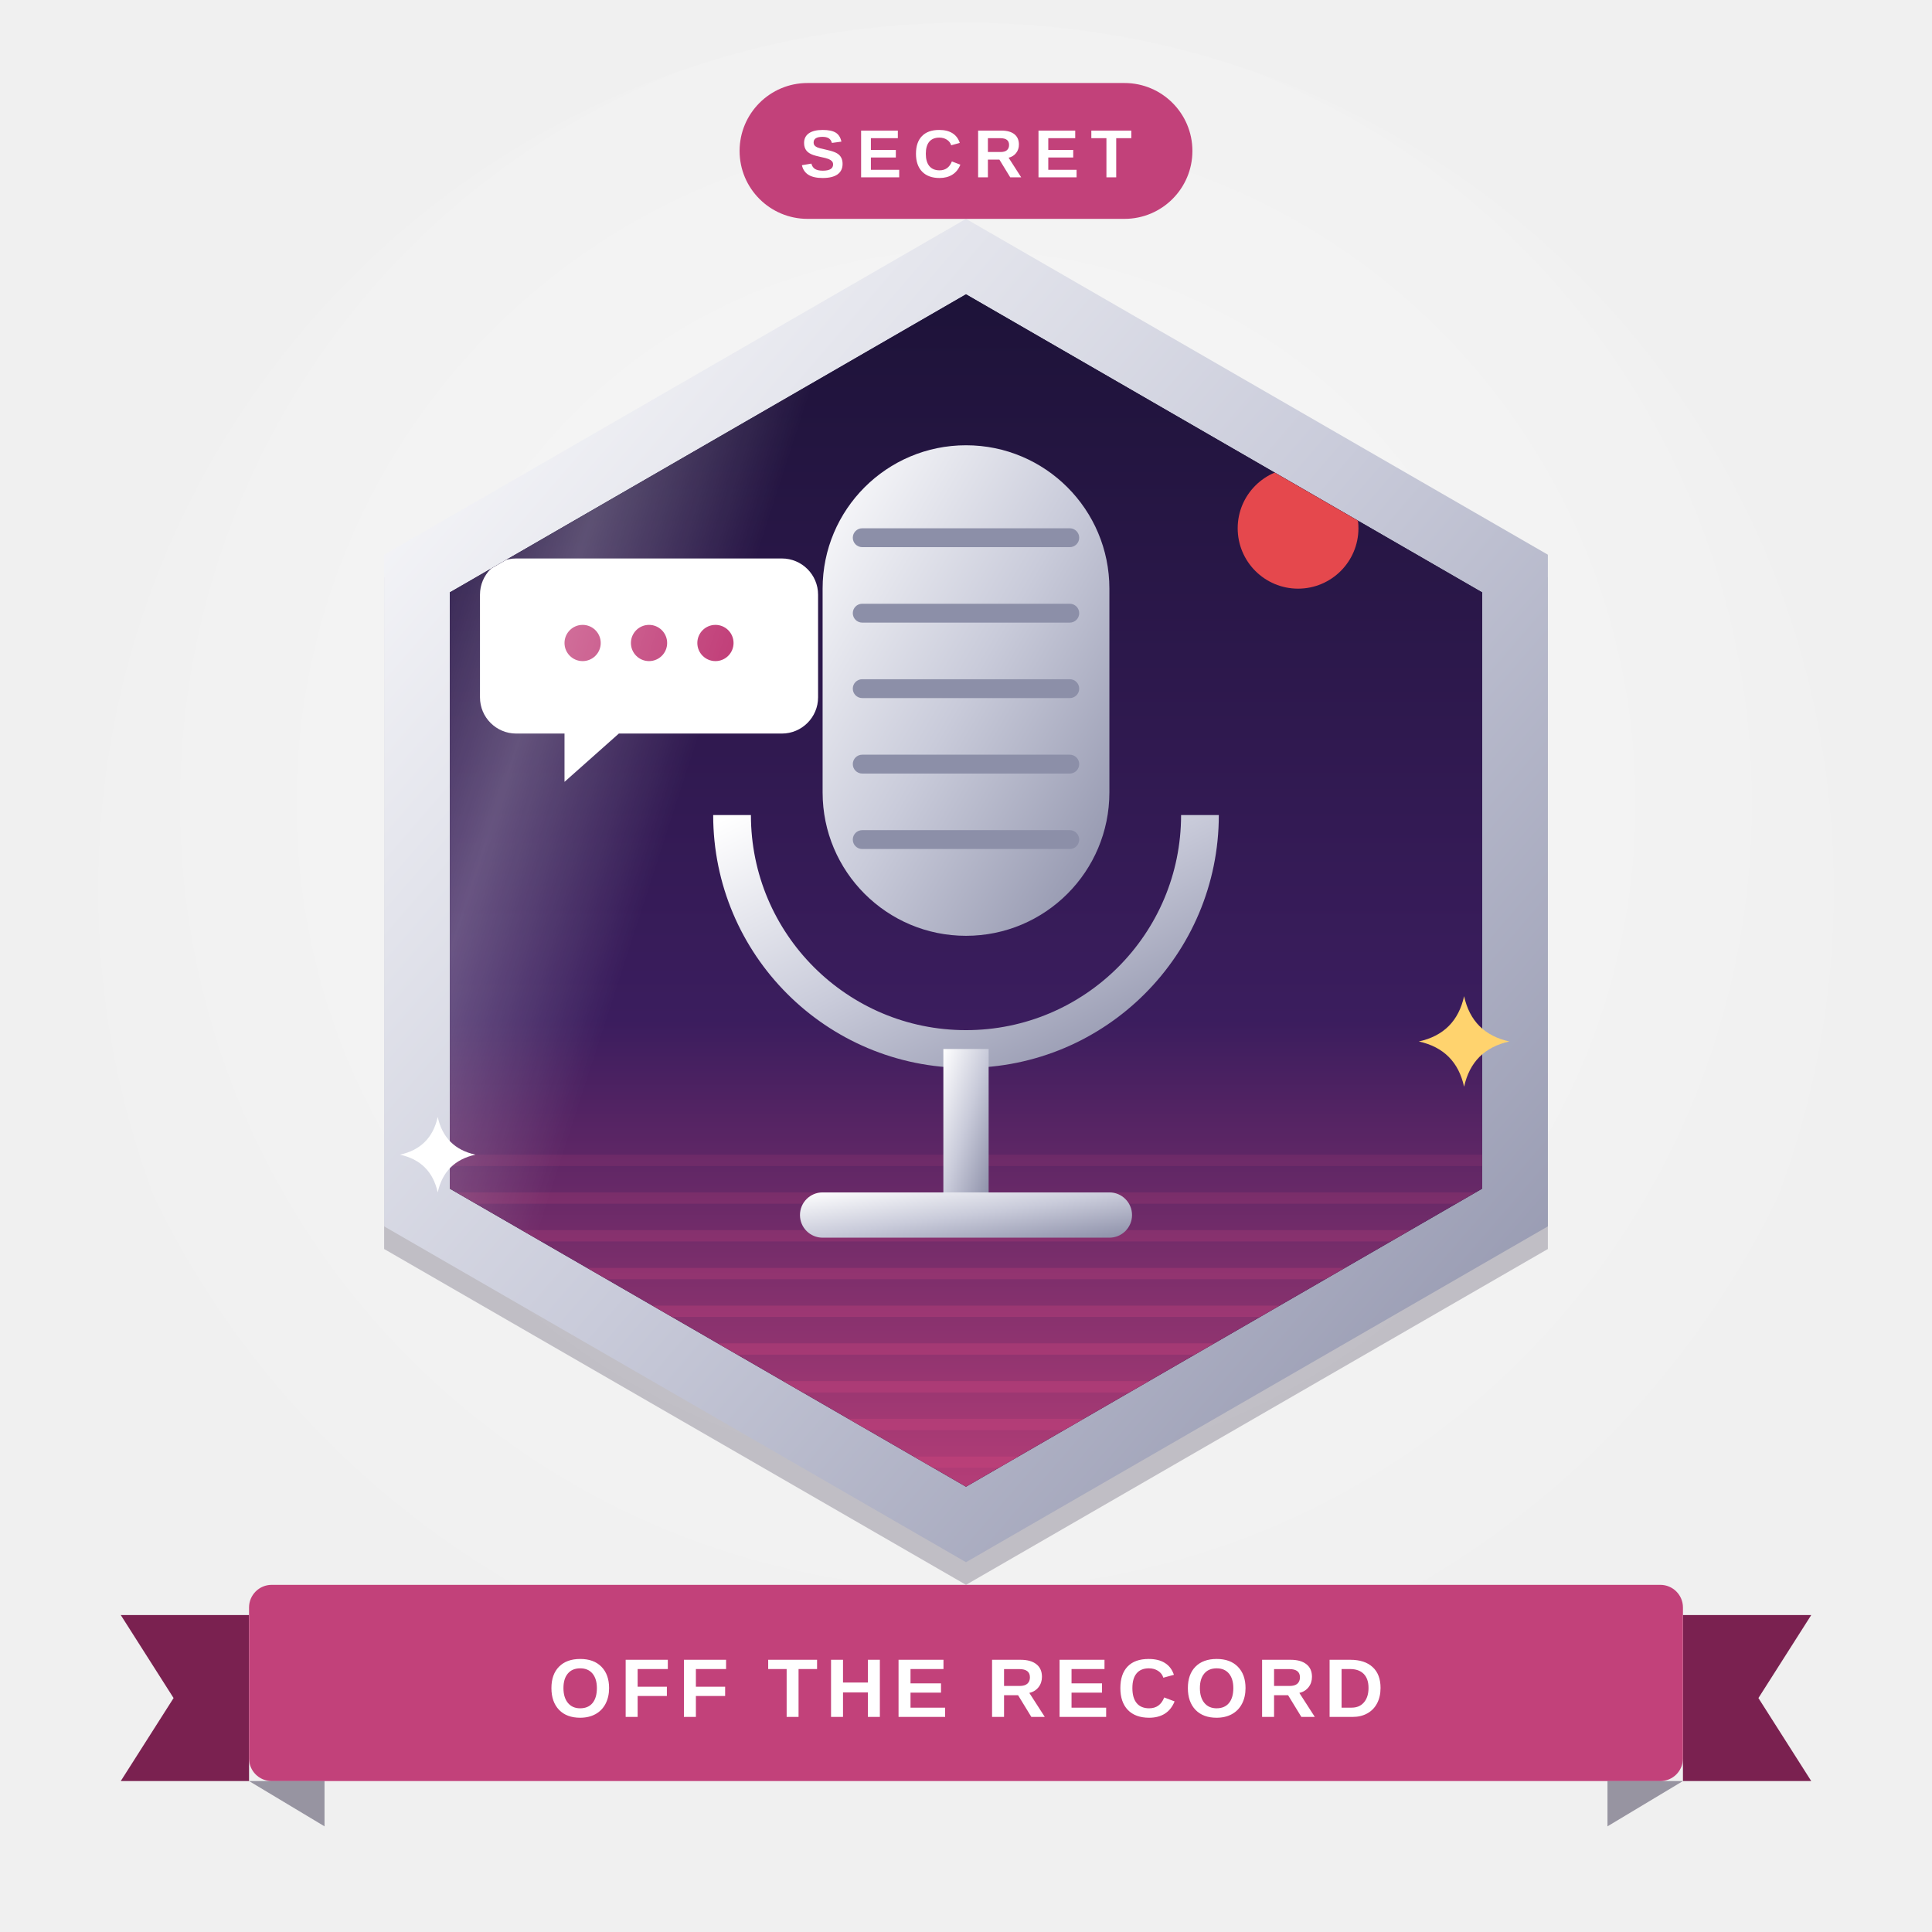
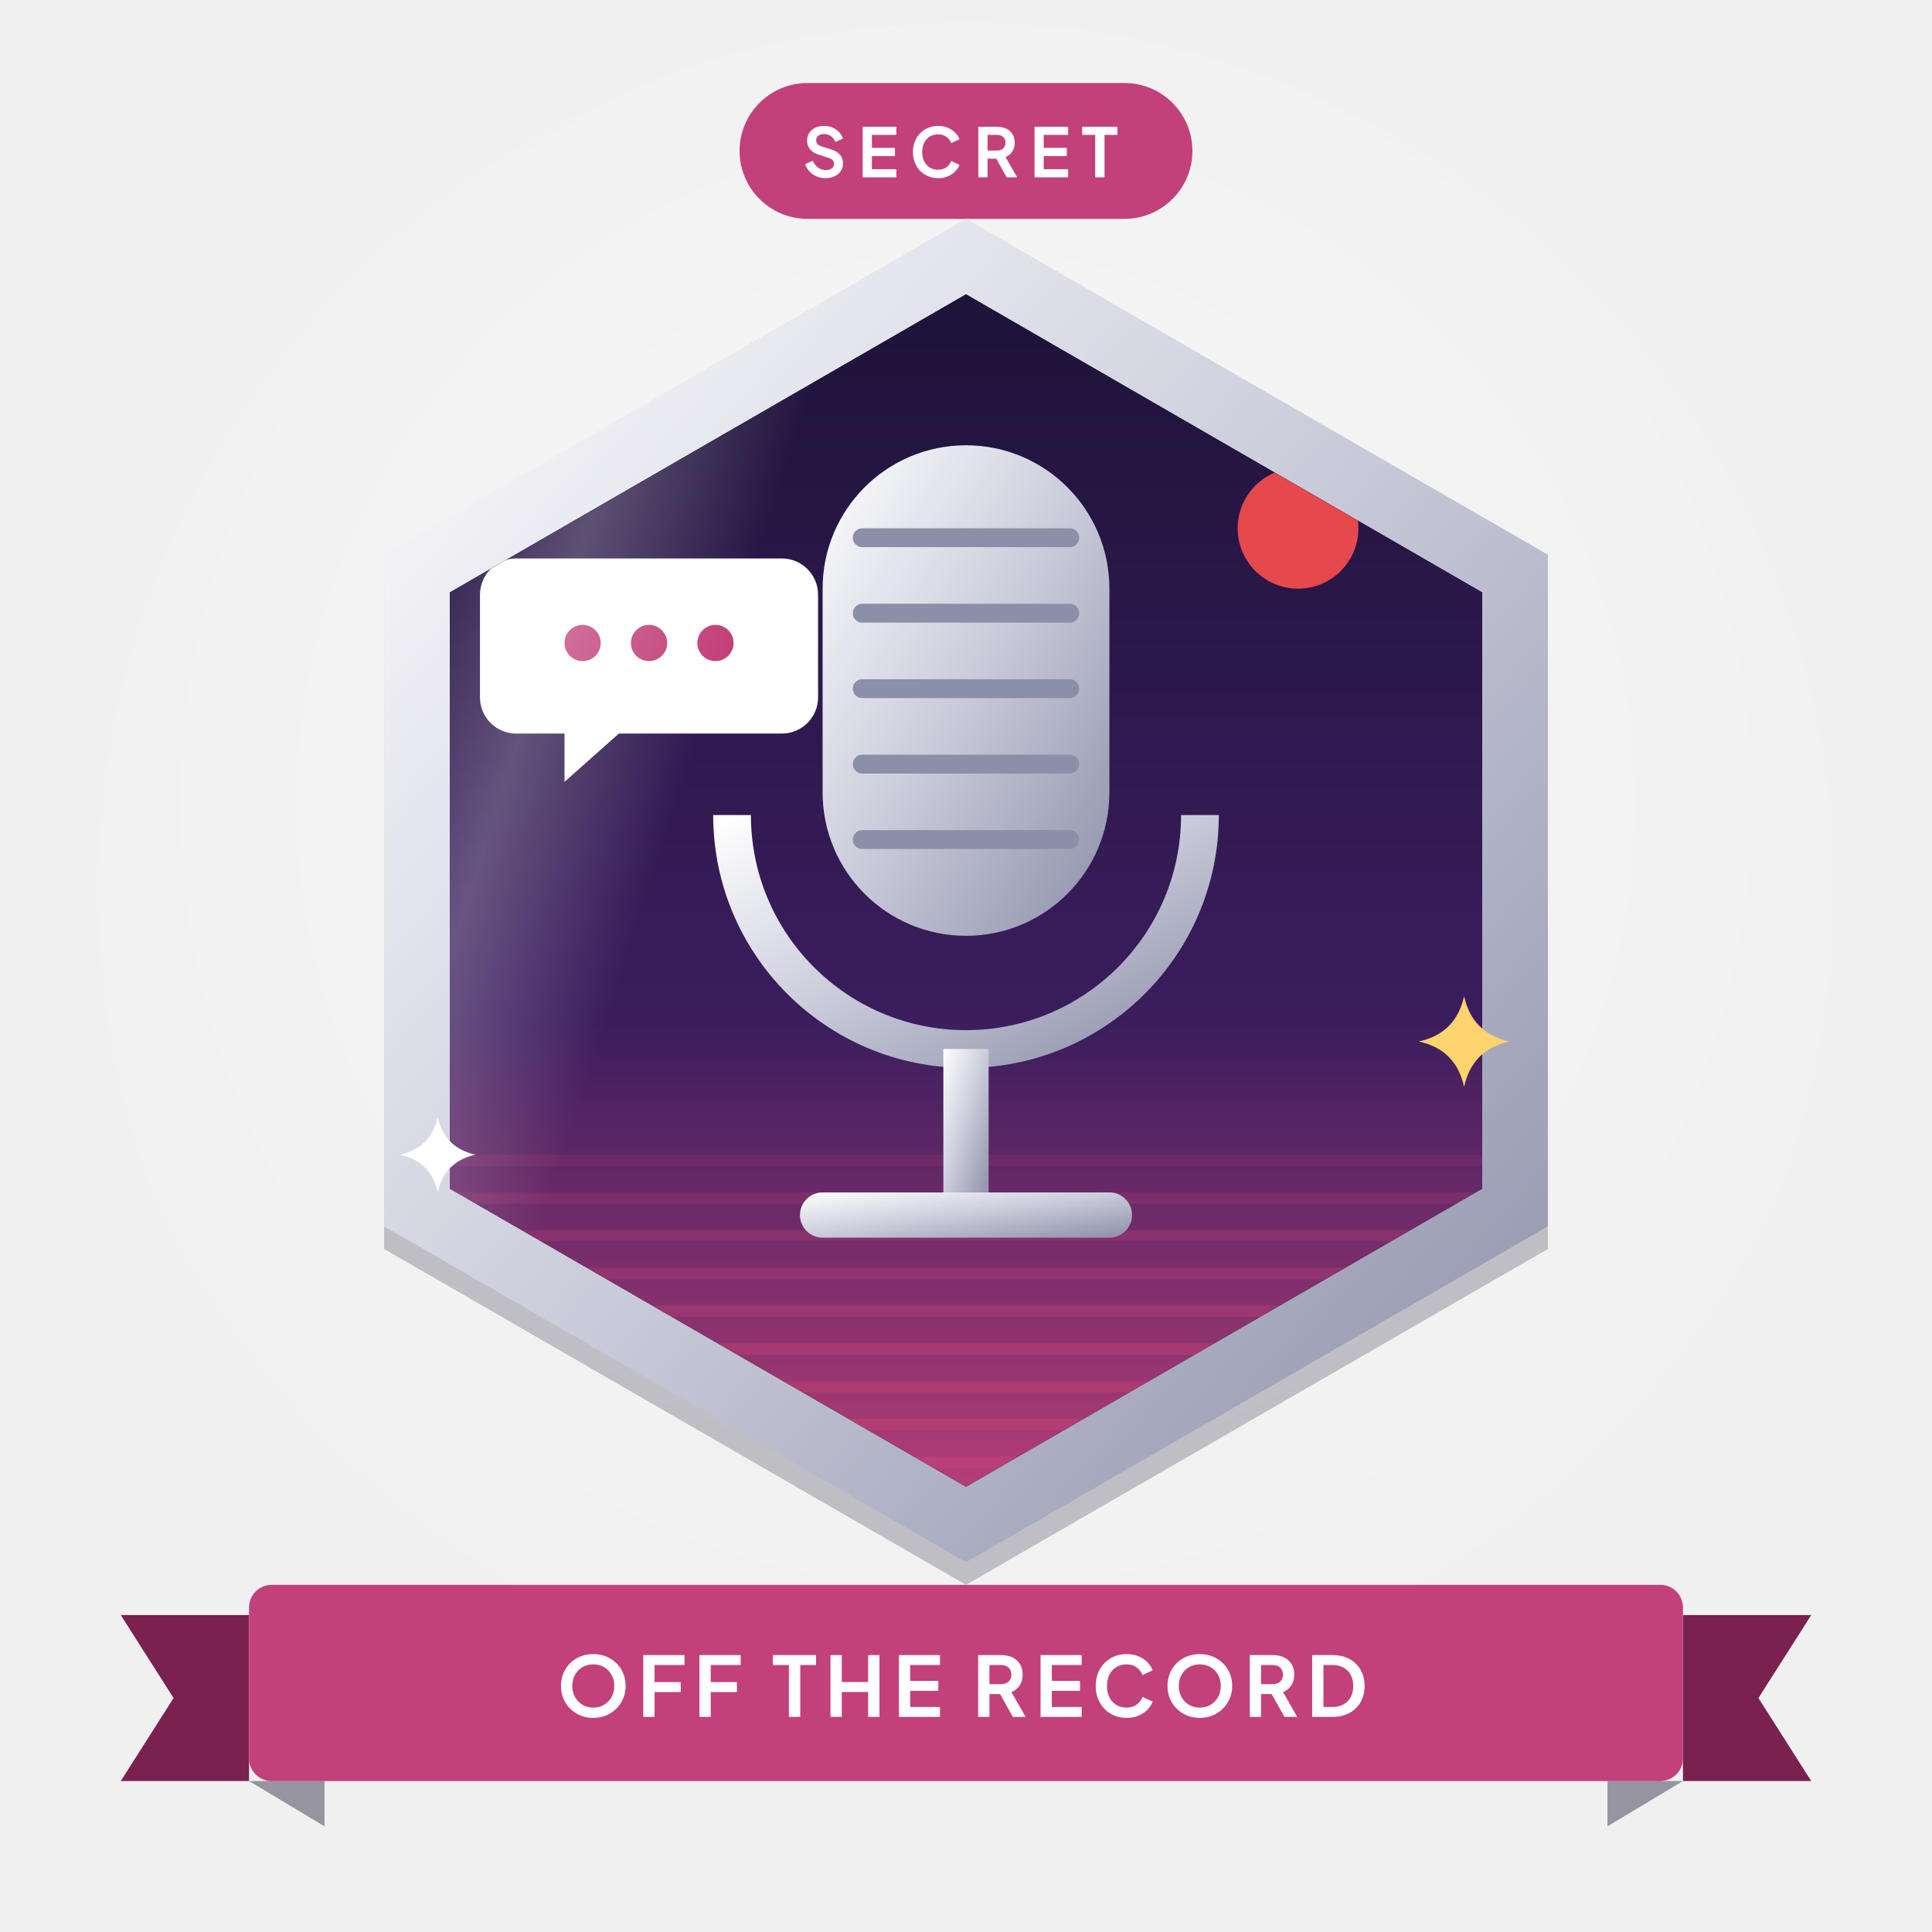
- <svg xmlns="http://www.w3.org/2000/svg" id="static" viewBox="0 0 512 512" width="512" height="512" font-family="Arial, Helvetica, sans-serif">
+ <svg xmlns="http://www.w3.org/2000/svg" id="static" viewBox="0 0 512 512" width="512" height="512">
  <style>
.a-blink{animation:a-blink 1.2s ease-in-out infinite}
.a-blink-slow{animation:a-blink 3s ease-in-out infinite}
.a-glow{animation:a-glow 5s ease-in-out infinite}
.a-pulse{animation:a-pulse 2.2s ease-in-out infinite}
.a-steam{animation:a-steam 2.8s ease-in-out infinite;transform-box:fill-box;transform-origin:center bottom}
.a-sway{animation:a-sway 6s ease-in-out infinite;transform-box:fill-box;transform-origin:center bottom}
.a-flutter{animation:a-flutter 4.5s ease-in-out infinite;transform-box:fill-box;transform-origin:center top}
.a-bounce{animation:a-bounce 2.6s ease-in-out infinite;transform-box:fill-box;transform-origin:center}
.a-ring{animation:a-ring 1.2s ease-in-out infinite;transform-box:fill-box;transform-origin:center}
.a-wave{animation:a-wave 1.2s ease-out infinite}
.a-grow{animation:a-grow .9s ease-in-out infinite;transform-box:fill-box;transform-origin:center}
.a-shimmer{animation:a-shimmer 3.5s ease-in-out infinite}
.d1{animation-delay:.35s}.d2{animation-delay:.7s}
@keyframes a-blink{0%,100%{opacity:1}50%{opacity:.2}}
@keyframes a-glow{0%,100%{opacity:1}50%{opacity:.65}}
@keyframes a-pulse{0%,100%{opacity:1}50%{opacity:.45}}
@keyframes a-steam{0%{opacity:0;transform:translateY(6px)}40%{opacity:.9}100%{opacity:0;transform:translateY(-10px)}}
@keyframes a-sway{0%,100%{transform:rotate(0)}50%{transform:rotate(1.6deg)}}
@keyframes a-flutter{0%,100%{transform:rotate(0)}50%{transform:rotate(-1.4deg)}}
@keyframes a-bounce{0%,70%,100%{transform:scale(1)}80%{transform:scale(1.18)}90%{transform:scale(.95)}}
@keyframes a-ring{0%,100%{transform:rotate(0)}10%{transform:rotate(-2.5deg)}20%{transform:rotate(2.5deg)}30%{transform:rotate(-2.5deg)}40%{transform:rotate(0)}}
@keyframes a-wave{0%{opacity:0}30%{opacity:1}100%{opacity:0}}
@keyframes a-grow{0%,100%{transform:scale(1)}50%{transform:scale(1.12)}}
@keyframes a-shimmer{0%,100%{opacity:.55}50%{opacity:1}}
@media (prefers-reduced-motion: reduce){*{animation:none!important}}
#static:target *{animation:none!important}
</style>
  <g id="item-odznaka" transform="translate(0 0) scale(1)">
    <defs>
      <linearGradient id="h-gold-odznaka" x1="0" y1="0" x2="1" y2="1">
        <stop offset="0" stop-color="#FFF1A8" />
        <stop offset="0.45" stop-color="#F2C94C" />
        <stop offset="0.7" stop-color="#C9962B" />
        <stop offset="1" stop-color="#FFE38A" />
      </linearGradient>
      <linearGradient id="h-silver-odznaka" x1="0" y1="0" x2="1" y2="1">
        <stop offset="0" stop-color="#FFFFFF" />
        <stop offset="0.5" stop-color="#C9CBDA" />
        <stop offset="1" stop-color="#8C8FA8" />
      </linearGradient>
      <linearGradient id="h-sapphire-odznaka" x1="0" y1="0" x2="0" y2="1">
        <stop offset="0" stop-color="#4FB3E8" />
        <stop offset="1" stop-color="#123F7A" />
      </linearGradient>
      <linearGradient id="h-enamel-odznaka" x1="0" y1="0" x2="0" y2="1">
        <stop offset="0" stop-color="#8A7BFF" />
        <stop offset="1" stop-color="#3F32B5" />
      </linearGradient>
      <linearGradient id="h-neon-odznaka" x1="0" y1="0" x2="0" y2="1">
        <stop offset="0" stop-color="#1B1236" />
        <stop offset="0.6" stop-color="#3B1D5E" />
        <stop offset="1" stop-color="#C2417A" />
      </linearGradient>
      <radialGradient id="h-glow-odznaka" cx="0.5" cy="0.45" r="0.55">
        <stop offset="0" stop-color="#FFFFFF" stop-opacity="0.55" />
        <stop offset="1" stop-color="#FFFFFF" stop-opacity="0" />
      </radialGradient>
      <linearGradient id="h-shine-odznaka" x1="0" y1="0" x2="1" y2="0">
        <stop offset="0" stop-color="#FFFFFF" stop-opacity="0" />
        <stop offset="0.5" stop-color="#FFFFFF" stop-opacity="0.5" />
        <stop offset="1" stop-color="#FFFFFF" stop-opacity="0" />
      </linearGradient>
      <clipPath id="h-oct-odznaka">
        <polygon points="394.6,293.4 313.4,374.6 198.6,374.6 117.4,293.4 117.4,178.6 198.6,97.4 313.4,97.4 394.6,178.6" />
      </clipPath>
      <clipPath id="h-hex-odznaka">
        <polygon points="392.8,315.0 256.0,394.0 119.2,315.0 119.2,157.0 256.0,78.0 392.8,157.0" />
      </clipPath>
      <clipPath id="h-sh-odznaka">
        <path d="M256 68 L402 118 V246 C402 346, 326 396, 256 426 C186 396, 110 346, 110 246 V118 Z" />
      </clipPath>
    </defs>
    <circle cx="256" cy="236" r="230" fill="url(#h-glow-odznaka)" />
    <polygon points="410.2,331.0 256.0,420.0 101.8,331.0 101.8,153.0 256.0,64.0 410.2,153.0" fill="#2B2440" opacity="0.25" />
    <polygon points="410.2,325.0 256.0,414.0 101.8,325.0 101.8,147.0 256.0,58.0 410.2,147.0" fill="url(#h-silver-odznaka)" />
    <polygon points="392.8,315.0 256.0,394.0 119.2,315.0 119.2,157.0 256.0,78.0 392.8,157.0" fill="#1B1236" />
    <g clip-path="url(#h-hex-odznaka)">
      <rect x="86" y="66" width="340" height="340" fill="url(#h-neon-odznaka)" />
      <rect x="106" y="306" width="300" height="3" fill="#C2417A" opacity="0.15" />
      <rect x="106" y="316" width="300" height="3" fill="#C2417A" opacity="0.2" />
      <rect x="106" y="326" width="300" height="3" fill="#C2417A" opacity="0.25" />
      <rect x="106" y="336" width="300" height="3" fill="#C2417A" opacity="0.3" />
      <rect x="106" y="346" width="300" height="3" fill="#C2417A" opacity="0.35" />
      <rect x="106" y="356" width="300" height="3" fill="#C2417A" opacity="0.4" />
      <rect x="106" y="366" width="300" height="3" fill="#C2417A" opacity="0.45" />
      <rect x="106" y="376" width="300" height="3" fill="#C2417A" opacity="0.5" />
      <rect x="106" y="386" width="300" height="3" fill="#C2417A" opacity="0.55" />
      <rect x="218" y="118" width="76" height="130" rx="38" fill="url(#h-silver-odznaka)" />
      <rect x="226" y="140" width="60" height="5" rx="2.5" fill="#8C8FA8" />
      <rect x="226" y="160" width="60" height="5" rx="2.5" fill="#8C8FA8" />
      <rect x="226" y="180" width="60" height="5" rx="2.5" fill="#8C8FA8" />
      <rect x="226" y="200" width="60" height="5" rx="2.5" fill="#8C8FA8" />
      <rect x="226" y="220" width="60" height="5" rx="2.5" fill="#8C8FA8" />
      <path d="M194 216 a62 62 0 0 0 124 0" fill="none" stroke="url(#h-silver-odznaka)" stroke-width="10" />
      <rect x="250" y="278" width="12" height="40" fill="url(#h-silver-odznaka)" />
      <rect x="212" y="316" width="88" height="12" rx="6" fill="url(#h-silver-odznaka)" />
      <circle class="a-blink" cx="344" cy="140" r="16" fill="#E5484D" />
      <g transform="translate(172 172) scale(0.8)">
        <path d="M-44 -30 h88 a12 12 0 0 1 12 12 v34 a12 12 0 0 1 -12 12 h-54 l-18 16 v-16 h-16 a12 12 0 0 1 -12 -12 v-34 a12 12 0 0 1 12 -12 z" fill="#FFFFFF" />
        <circle cx="-22" cy="-2" r="6" fill="#C2417A" />
        <circle cx="0" cy="-2" r="6" fill="#C2417A" />
        <circle cx="22" cy="-2" r="6" fill="#C2417A" />
      </g>
      <rect x="86" y="66" width="90" height="340" fill="url(#h-shine-odznaka)" transform="rotate(18 256 236)" opacity="0.5" />
    </g>
    <path d="M388 264 q2.16 9.84 12 12 q-9.84 2.16 -12 12 q-2.16 -9.84 -12 -12 q9.84 -2.16 12 -12 z" fill="#FFD36E" />
    <path d="M116 296 q1.8 8.2 10 10 q-8.2 1.8 -10 10 q-1.8 -8.2 -10 -10 q8.2 -1.8 10 -10 z" fill="#FFFFFF" />
    <rect x="196" y="22" width="120" height="36" rx="18" fill="#C2417A" />
-     <text x="256" y="47" font-size="18" fill="#FFFFFF" font-weight="bold" text-anchor="middle" letter-spacing="3">SECRET</text>
+     <path d="M218.76 47.22L218.76 47.22Q217.48 47.22 216.39 46.75Q215.30 46.28 214.52 45.44Q213.74 44.61 213.38 43.49L213.38 43.49L215.41 42.61Q215.90 43.78 216.81 44.43Q217.73 45.07 218.88 45.07L218.88 45.07Q219.84 45.07 220.42 44.63Q221.01 44.19 221.01 43.44L221.01 43.44Q221.01 42.84 220.66 42.46Q220.31 42.09 219.60 41.85L219.60 41.85L217.03 41.02Q215.46 40.52 214.67 39.56Q213.88 38.59 213.88 37.28L213.88 37.28Q213.88 36.13 214.45 35.25Q215.01 34.36 216.02 33.87Q217.03 33.37 218.36 33.37L218.36 33.37Q220.16 33.37 221.51 34.29Q222.86 35.21 223.40 36.72L223.40 36.72L221.39 37.62Q220.99 36.63 220.20 36.07Q219.41 35.52 218.36 35.52L218.36 35.52Q217.43 35.52 216.86 35.97Q216.29 36.43 216.29 37.17L216.29 37.17Q216.29 38.34 217.75 38.81L217.75 38.81L220.22 39.58Q223.42 40.61 223.42 43.29L223.42 43.29Q223.42 44.44 222.83 45.33Q222.23 46.21 221.18 46.71Q220.13 47.22 218.76 47.22ZM237.53 47L228.62 47L228.62 33.59L237.53 33.59L237.53 35.75L231.06 35.75L231.06 39.19L237.17 39.19L237.17 41.35L231.06 41.35L231.06 44.84L237.53 44.84L237.53 47ZM248.63 47.22L248.63 47.22Q247.19 47.22 245.96 46.70Q244.74 46.19 243.83 45.25Q242.92 44.32 242.43 43.05Q241.93 41.78 241.93 40.29L241.93 40.29Q241.93 38.79 242.43 37.53Q242.92 36.27 243.83 35.34Q244.74 34.40 245.96 33.89Q247.19 33.37 248.63 33.37L248.63 33.37Q250.05 33.37 251.20 33.86Q252.35 34.35 253.14 35.15Q253.94 35.95 254.28 36.90L254.28 36.90L252.08 37.93Q251.70 36.92 250.80 36.26Q249.90 35.61 248.63 35.61L248.63 35.61Q247.37 35.61 246.40 36.19Q245.44 36.78 244.91 37.84Q244.38 38.90 244.38 40.29L244.38 40.29Q244.38 41.69 244.91 42.75Q245.44 43.81 246.40 44.40Q247.37 44.98 248.63 44.98L248.63 44.98Q249.90 44.98 250.80 44.34Q251.70 43.69 252.08 42.66L252.08 42.66L254.28 43.69Q253.94 44.64 253.14 45.44Q252.35 46.24 251.20 46.73Q250.05 47.22 248.63 47.22ZM261.71 47L259.26 47L259.26 33.59L264.24 33.59Q265.61 33.59 266.66 34.09Q267.72 34.58 268.31 35.52Q268.91 36.47 268.91 37.82L268.91 37.82Q268.91 39.22 268.25 40.20Q267.59 41.17 266.48 41.62L266.48 41.62L269.55 47L266.78 47L264.01 42.05L261.71 42.05L261.71 47ZM261.71 35.75L261.71 39.89L264.28 39.89Q265.27 39.89 265.86 39.32Q266.46 38.76 266.46 37.82L266.46 37.82Q266.46 36.88 265.86 36.32Q265.27 35.75 264.28 35.75L264.28 35.75L261.71 35.75ZM283.07 47L274.16 47L274.16 33.59L283.07 33.59L283.07 35.75L276.60 35.75L276.60 39.19L282.71 39.19L282.71 41.35L276.60 41.35L276.60 44.84L283.07 44.84L283.07 47ZM292.71 47L290.24 47L290.24 35.75L286.77 35.75L286.77 33.59L296.13 33.59L296.13 35.75L292.71 35.75L292.71 47Z" fill="#FFFFFF" />
    <path d="M32 428 h34 v44 h-34 l14 -22 z" fill="#7A2150" />
    <path d="M480 428 h-34 v44 h34 l-14 -22 z" fill="#7A2150" />
    <rect x="66" y="420" width="380" height="52" rx="6" fill="#C2417A" />
    <path d="M66 472 l20 12 v-12 z M446 472 l-20 12 v-12 z" fill="#2B2440" opacity="0.45" />
-     <text x="256" y="455" font-size="22" fill="#FFFFFF" font-weight="bold" text-anchor="middle" letter-spacing="2">OFF THE RECORD</text>
+     <path d="M157.22 455.26L157.22 455.26Q155.40 455.26 153.85 454.63Q152.29 453.99 151.13 452.84Q149.96 451.70 149.31 450.16Q148.66 448.62 148.66 446.79L148.66 446.79Q148.66 444.97 149.30 443.43Q149.94 441.89 151.11 440.74Q152.27 439.60 153.84 438.97Q155.40 438.35 157.22 438.35L157.22 438.35Q159.05 438.35 160.61 438.98Q162.17 439.62 163.34 440.75Q164.50 441.89 165.15 443.43Q165.80 444.97 165.80 446.79L165.80 446.79Q165.80 448.62 165.14 450.16Q164.48 451.70 163.32 452.84Q162.15 453.99 160.60 454.63Q159.05 455.26 157.22 455.26ZM157.22 452.54L157.22 452.54Q158.83 452.54 160.08 451.79Q161.34 451.04 162.06 449.74Q162.79 448.44 162.79 446.79L162.79 446.79Q162.79 445.14 162.06 443.85Q161.34 442.55 160.08 441.81Q158.83 441.07 157.22 441.07L157.22 441.07Q155.62 441.07 154.36 441.81Q153.11 442.55 152.38 443.85Q151.66 445.14 151.66 446.79L151.66 446.79Q151.66 448.44 152.38 449.74Q153.11 451.04 154.37 451.79Q155.64 452.54 157.22 452.54ZM173.46 455L170.47 455L170.47 438.61L181.40 438.61L181.40 441.25L173.46 441.25L173.46 445.78L180.41 445.78L180.41 448.42L173.46 448.42L173.46 455ZM188.35 455L185.36 455L185.36 438.61L196.29 438.61L196.29 441.25L188.35 441.25L188.35 445.78L195.30 445.78L195.30 448.42L188.35 448.42L188.35 455ZM212.08 455L209.07 455L209.07 441.25L204.82 441.25L204.82 438.61L216.26 438.61L216.26 441.25L212.08 441.25L212.08 455ZM223.08 455L220.09 455L220.09 438.61L223.08 438.61L223.08 445.76L230.06 445.76L230.06 438.61L233.07 438.61L233.07 455L230.06 455L230.06 448.40L223.08 448.40L223.08 455ZM249.10 455L238.22 455L238.22 438.61L249.10 438.61L249.10 441.25L241.21 441.25L241.21 445.45L248.66 445.45L248.66 448.09L241.21 448.09L241.21 452.36L249.10 452.36L249.10 455ZM262.21 455L259.22 455L259.22 438.61L265.31 438.61Q266.99 438.61 268.27 439.21Q269.56 439.82 270.29 440.98Q271.01 442.13 271.01 443.78L271.01 443.78Q271.01 445.50 270.21 446.68Q269.41 447.87 268.04 448.42L268.04 448.42L271.81 455L268.42 455L265.03 448.95L262.21 448.95L262.21 455ZM262.21 441.25L262.21 446.31L265.36 446.31Q266.57 446.31 267.30 445.62Q268.02 444.92 268.02 443.78L268.02 443.78Q268.02 442.64 267.30 441.94Q266.57 441.25 265.36 441.25L265.36 441.25L262.21 441.25ZM286.65 455L275.76 455L275.76 438.61L286.65 438.61L286.65 441.25L278.75 441.25L278.75 445.45L286.21 445.45L286.21 448.09L278.75 448.09L278.75 452.36L286.65 452.36L286.65 455ZM298.55 455.26L298.55 455.26Q296.79 455.26 295.30 454.64Q293.80 454.01 292.69 452.87Q291.58 451.72 290.97 450.17Q290.37 448.62 290.37 446.79L290.37 446.79Q290.37 444.97 290.97 443.43Q291.58 441.89 292.69 440.74Q293.80 439.60 295.30 438.97Q296.79 438.35 298.55 438.35L298.55 438.35Q300.29 438.35 301.70 438.94Q303.11 439.53 304.07 440.51Q305.04 441.49 305.46 442.66L305.46 442.66L302.78 443.91Q302.31 442.68 301.22 441.88Q300.12 441.07 298.55 441.07L298.55 441.07Q297.01 441.07 295.84 441.79Q294.66 442.50 294.01 443.80Q293.36 445.10 293.36 446.79L293.36 446.79Q293.36 448.51 294.01 449.81Q294.66 451.11 295.84 451.82Q297.01 452.54 298.55 452.54L298.55 452.54Q300.12 452.54 301.22 451.74Q302.31 450.95 302.78 449.70L302.78 449.70L305.46 450.95Q305.04 452.12 304.07 453.10Q303.11 454.08 301.70 454.67Q300.29 455.26 298.55 455.26ZM317.96 455.26L317.96 455.26Q316.13 455.26 314.58 454.63Q313.03 453.99 311.86 452.84Q310.70 451.70 310.05 450.16Q309.40 448.62 309.40 446.79L309.40 446.79Q309.40 444.97 310.04 443.43Q310.67 441.89 311.84 440.74Q313.01 439.60 314.57 438.97Q316.13 438.35 317.96 438.35L317.96 438.35Q319.78 438.35 321.34 438.98Q322.91 439.62 324.07 440.75Q325.24 441.89 325.89 443.43Q326.54 444.97 326.54 446.79L326.54 446.79Q326.54 448.62 325.88 450.16Q325.22 451.70 324.05 452.84Q322.88 453.99 321.33 454.63Q319.78 455.26 317.96 455.26ZM317.96 452.54L317.96 452.54Q319.56 452.54 320.81 451.79Q322.07 451.04 322.80 449.74Q323.52 448.44 323.52 446.79L323.52 446.79Q323.52 445.14 322.80 443.85Q322.07 442.55 320.81 441.81Q319.56 441.07 317.96 441.07L317.96 441.07Q316.35 441.07 315.10 441.81Q313.84 442.55 313.12 443.85Q312.39 445.14 312.39 446.79L312.39 446.79Q312.39 448.44 313.12 449.74Q313.84 451.04 315.11 451.79Q316.37 452.54 317.96 452.54ZM334.19 455L331.20 455L331.20 438.61L337.29 438.61Q338.96 438.61 340.25 439.21Q341.54 439.82 342.26 440.98Q342.99 442.13 342.99 443.78L342.99 443.78Q342.99 445.50 342.19 446.68Q341.38 447.87 340.02 448.42L340.02 448.42L343.78 455L340.39 455L337.00 448.95L334.19 448.95L334.19 455ZM334.19 441.25L334.19 446.31L337.33 446.31Q338.55 446.31 339.27 445.62Q340.00 444.92 340.00 443.78L340.00 443.78Q340.00 442.64 339.27 441.94Q338.55 441.25 337.33 441.25L337.33 441.25L334.19 441.25ZM353.08 455L347.74 455L347.74 438.61L353.08 438.61Q355.68 438.61 357.61 439.65Q359.53 440.70 360.59 442.55Q361.64 444.40 361.64 446.79L361.64 446.79Q361.64 449.19 360.59 451.05Q359.53 452.91 357.61 453.95Q355.68 455 353.08 455L353.08 455ZM350.73 441.25L350.73 452.36L353.15 452.36Q354.82 452.36 356.05 451.68Q357.29 451.00 357.96 449.74Q358.63 448.49 358.63 446.79L358.63 446.79Q358.63 445.10 357.95 443.86Q357.26 442.61 356.04 441.93Q354.82 441.25 353.15 441.25L353.15 441.25L350.73 441.25Z" fill="#FFFFFF" />
  </g>
</svg>
